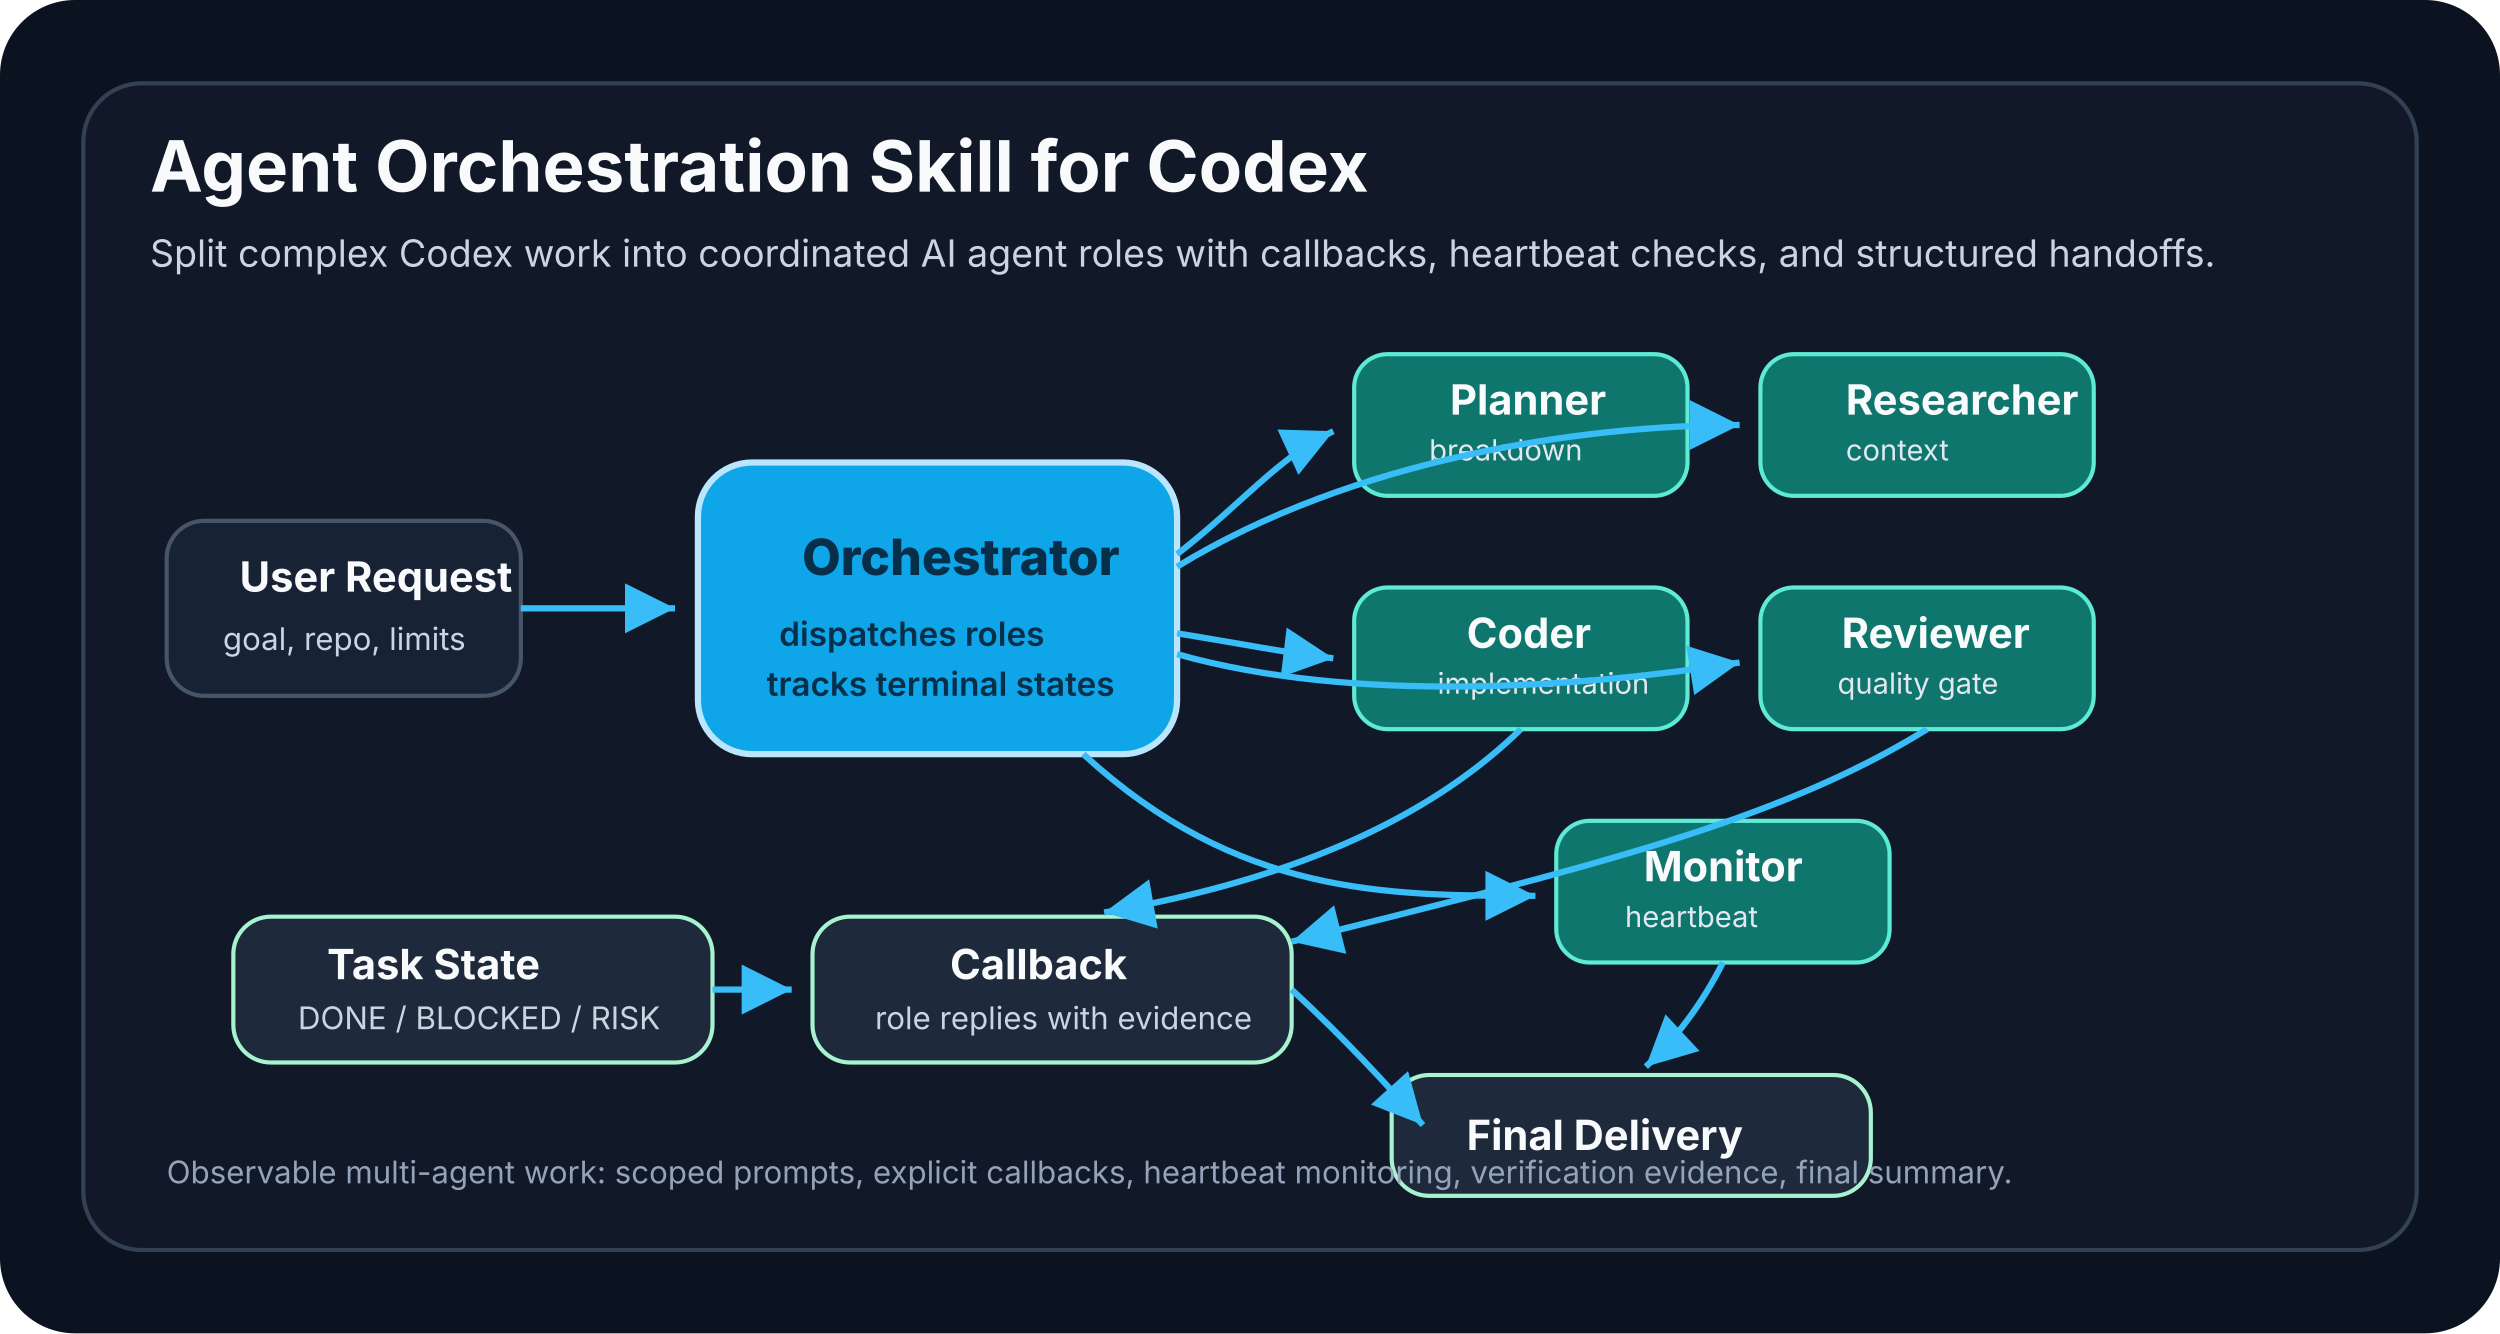
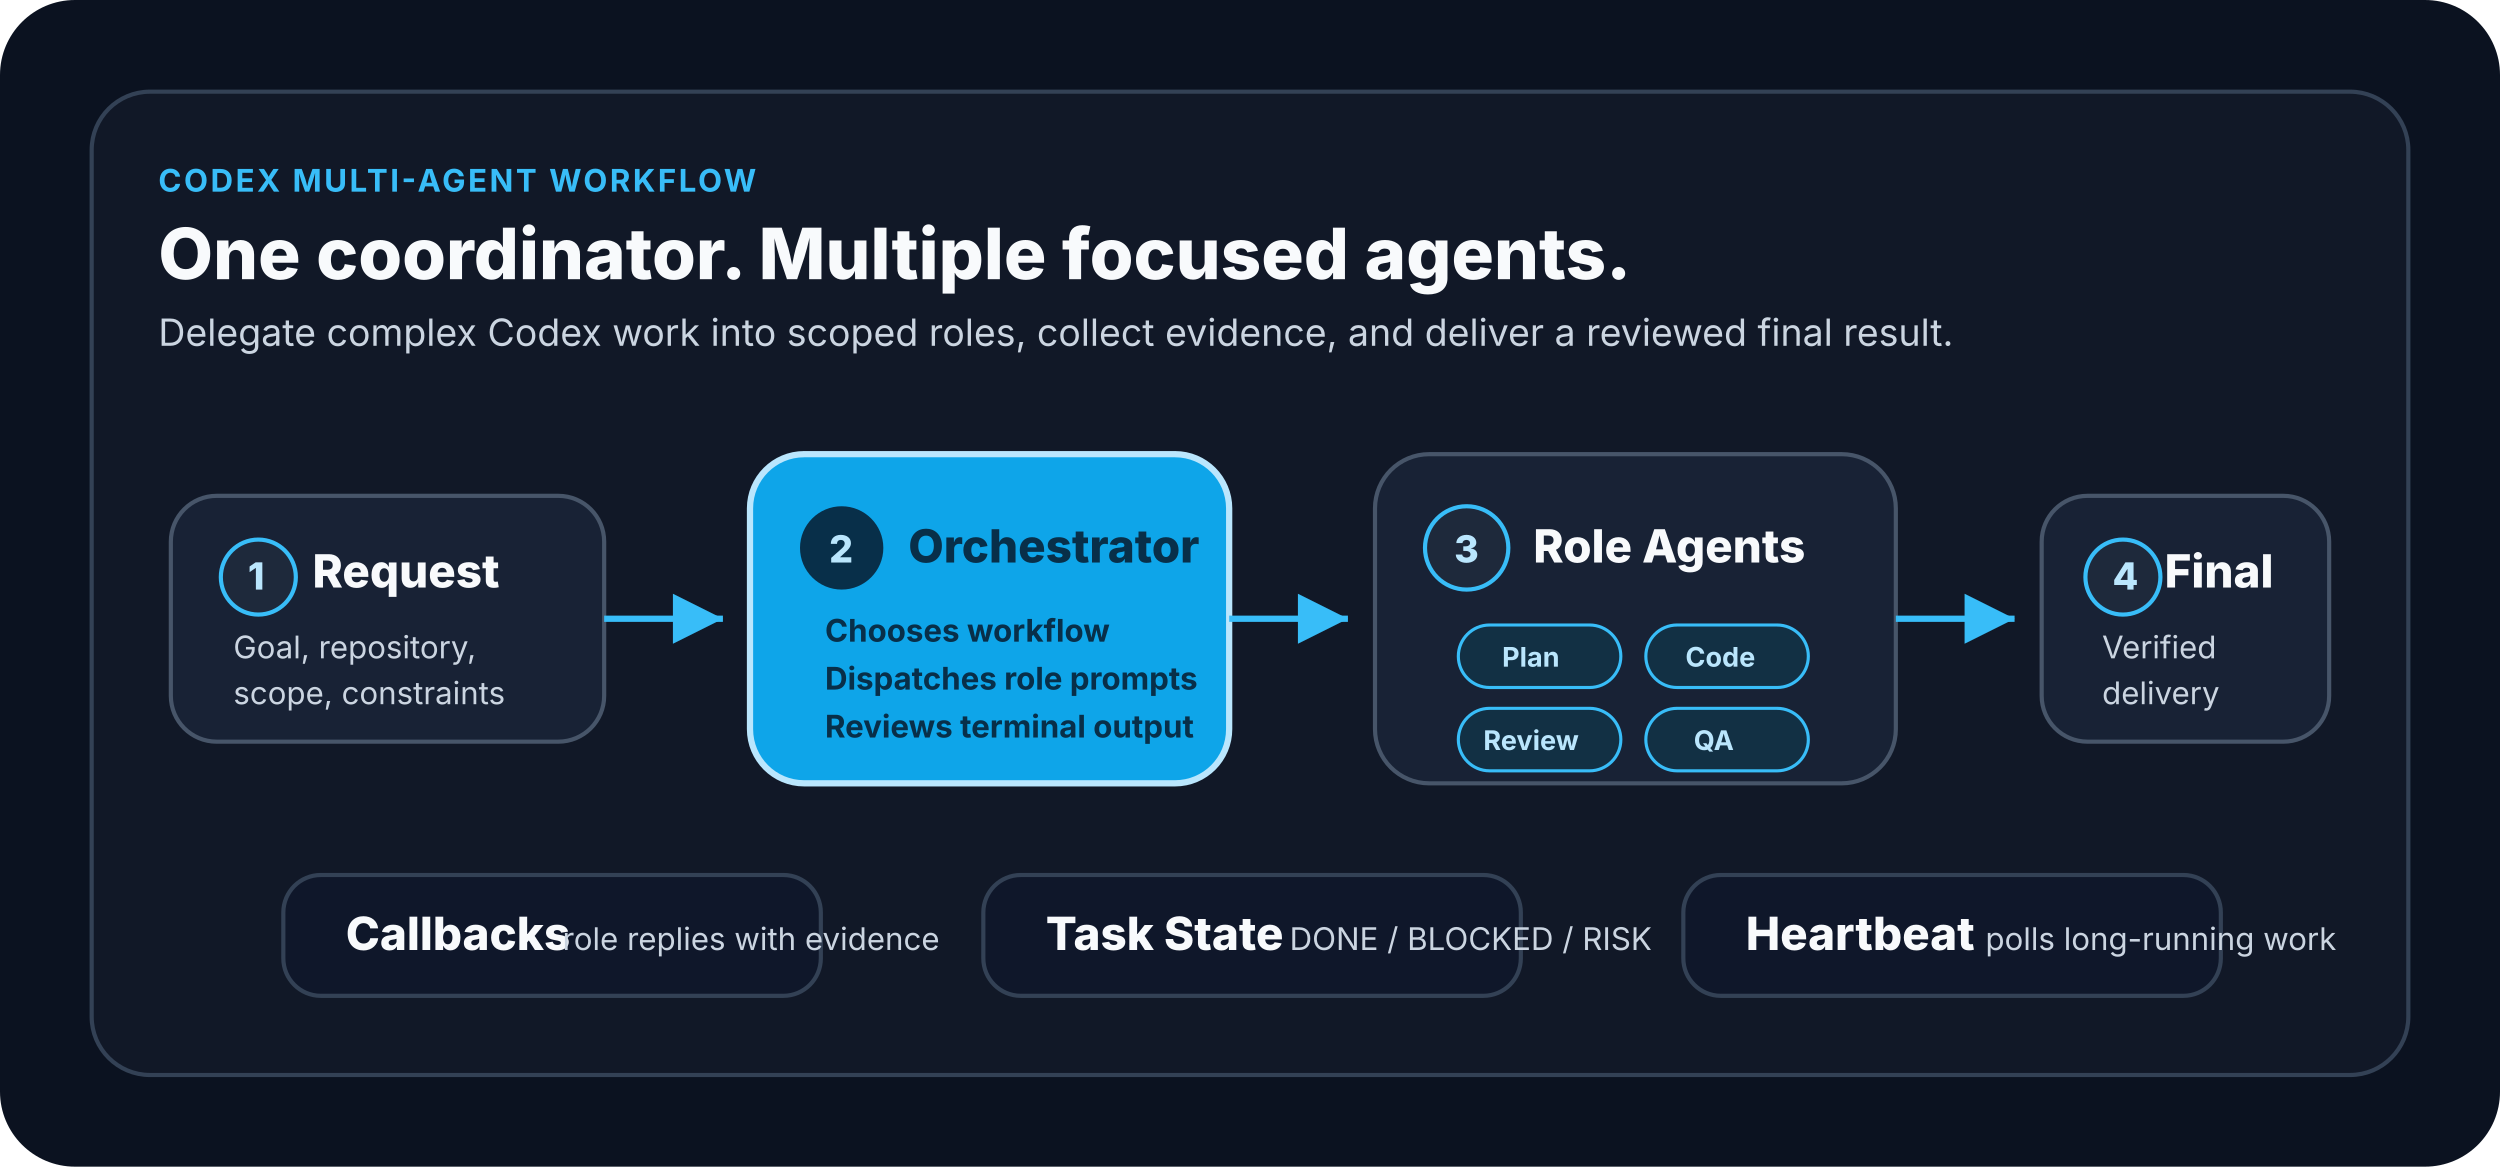
- <svg xmlns="http://www.w3.org/2000/svg" width="1200" height="640" viewBox="0 0 1200 640" fill="none" role="img" aria-labelledby="title desc">
-   <rect width="1200" height="640" rx="36" fill="#0B1220" />
-   <rect x="40" y="40" width="1120" height="560" rx="28" fill="#111827" stroke="#334155" stroke-width="2" />
-   <text x="72" y="92" fill="#F8FAFC" font-family="Inter, ui-sans-serif, system-ui, -apple-system, BlinkMacSystemFont, Segoe UI, sans-serif" font-size="34" font-weight="700">Agent Orchestration Skill for Codex</text>
-   <text x="72" y="128" fill="#CBD5E1" font-family="Inter, ui-sans-serif, system-ui, -apple-system, BlinkMacSystemFont, Segoe UI, sans-serif" font-size="18">Split complex Codex work into coordinated AI agent roles with callbacks, heartbeat checks, and structured handoffs.</text>
+ <svg xmlns="http://www.w3.org/2000/svg" width="1200" height="560" viewBox="0 0 1200 560" fill="none" role="img" aria-labelledby="title desc">
+   <rect width="1200" height="560" rx="36" fill="#0B1220" />
+   <rect x="44" y="44" width="1112" height="472" rx="28" fill="#111827" stroke="#334155" stroke-width="2" />
  <defs>
    <marker id="arrow" markerWidth="12" markerHeight="12" refX="10" refY="6" orient="auto" markerUnits="strokeWidth">
      <path d="M2 2L10 6L2 10" fill="#38BDF8" />
    </marker>
    <style>
      .label { font-family: Inter, ui-sans-serif, system-ui, -apple-system, BlinkMacSystemFont, Segoe UI, sans-serif; }
-       .box { fill: #182235; stroke: #475569; stroke-width: 2; }
-       .role { fill: #0F766E; stroke: #5EEAD4; stroke-width: 2; }
-       .state { fill: #1E293B; stroke: #A7F3D0; stroke-width: 2; }
+       .eyebrow { fill: #38BDF8; font-size: 15px; font-weight: 700; letter-spacing: .08em; }
+       .headline { fill: #F8FAFC; font-size: 34px; font-weight: 800; }
+       .subhead { fill: #CBD5E1; font-size: 18px; }
+       .step { fill: #182235; stroke: #475569; stroke-width: 2; }
+       .stepHot { fill: #0EA5E9; stroke: #BAE6FD; stroke-width: 3; }
+       .support { fill: #0F172A; stroke: #334155; stroke-width: 2; }
+       .title { fill: #F8FAFC; font-size: 22px; font-weight: 800; }
+       .titleDark { fill: #082F49; font-size: 22px; font-weight: 800; }
+       .body { fill: #CBD5E1; font-size: 15px; }
+       .bodyDark { fill: #082F49; font-size: 15px; font-weight: 650; }
+       .pill { fill: #123044; stroke: #38BDF8; stroke-width: 1.5; }
+       .pillText { fill: #BAE6FD; font-size: 13px; font-weight: 700; }
      .line { stroke: #38BDF8; stroke-width: 3; marker-end: url(#arrow); }
-       .muted { fill: #CBD5E1; font-size: 15px; }
-       .title { fill: #F8FAFC; font-size: 20px; font-weight: 700; }
-       .small { fill: #E2E8F0; font-size: 14px; }
    </style>
  </defs>
-   <rect class="box" x="80" y="250" width="170" height="84" rx="18" />
-   <text class="label title" x="115" y="284">User Request</text>
-   <text class="label muted" x="107" y="312">goal, repo, limits</text>
-   <rect x="335" y="222" width="230" height="140" rx="26" fill="#0EA5E9" stroke="#BAE6FD" stroke-width="3" />
-   <text class="label" x="385" y="276" fill="#082F49" font-size="24" font-weight="800">Orchestrator</text>
-   <text class="label" x="374" y="310" fill="#082F49" font-size="16" font-weight="600">dispatches roles</text>
-   <text class="label" x="368" y="334" fill="#082F49" font-size="16" font-weight="600">tracks terminal states</text>
-   <path class="line" d="M250 292H324" />
-   <rect class="role" x="650" y="170" width="160" height="68" rx="16" />
-   <text class="label title" x="696" y="199">Planner</text>
-   <text class="label small" x="686" y="221">breakdown</text>
-   <rect class="role" x="845" y="170" width="160" height="68" rx="16" />
-   <text class="label title" x="886" y="199">Researcher</text>
-   <text class="label small" x="886" y="221">context</text>
-   <rect class="role" x="650" y="282" width="160" height="68" rx="16" />
-   <text class="label title" x="704" y="311">Coder</text>
-   <text class="label small" x="690" y="333">implementation</text>
-   <rect class="role" x="845" y="282" width="160" height="68" rx="16" />
-   <text class="label title" x="884" y="311">Reviewer</text>
-   <text class="label small" x="882" y="333">quality gate</text>
-   <rect class="role" x="747" y="394" width="160" height="68" rx="16" />
-   <text class="label title" x="789" y="423">Monitor</text>
-   <text class="label small" x="780" y="445">heartbeat</text>
-   <path class="line" d="M565 266C596 242 614 219 640 207" />
-   <path class="line" d="M565 272C650 220 760 204 835 204" />
-   <path class="line" d="M565 304C596 309 615 313 640 316" />
-   <path class="line" d="M565 314C650 338 760 330 835 318" />
-   <path class="line" d="M520 362C594 430 665 430 737 430" />
-   <rect class="state" x="112" y="440" width="230" height="70" rx="18" />
-   <text class="label title" x="157" y="470">Task State</text>
-   <text class="label muted" x="143" y="494">DONE / BLOCKED / RISK</text>
-   <rect class="state" x="390" y="440" width="230" height="70" rx="18" />
-   <text class="label title" x="456" y="470">Callback</text>
-   <text class="label muted" x="420" y="494">role replies with evidence</text>
-   <rect class="state" x="668" y="516" width="230" height="58" rx="18" />
-   <text class="label title" x="704" y="552">Final Delivery</text>
-   <path class="line" d="M730 350C690 389 628 421 530 438" />
-   <path class="line" d="M925 350C854 394 764 416 620 452" />
-   <path class="line" d="M827 462C817 482 804 499 790 512" />
-   <path class="line" d="M342 475H380" />
-   <path class="line" d="M620 475C646 499 665 520 683 540" />
-   <text class="label" x="80" y="568" fill="#94A3B8" font-size="15">Observable multi-agent work: scoped prompts, explicit callbacks, heartbeat monitoring, verification evidence, final summary.</text>
+   <text class="label eyebrow" x="76" y="92">CODEX MULTI-AGENT WORKFLOW</text>
+   <text class="label headline" x="76" y="134">One coordinator. Multiple focused agents.</text>
+   <text class="label subhead" x="76" y="166">Delegate complex Codex work into scoped roles, collect evidence, and deliver a reviewed final result.</text>
+   <rect class="step" x="82" y="238" width="208" height="118" rx="22" />
+   <circle cx="124" cy="277" r="18" fill="#1E293B" stroke="#38BDF8" stroke-width="2" />
+   <text class="label" x="119" y="283" fill="#BAE6FD" font-size="18" font-weight="800">1</text>
+   <text class="label title" x="150" y="282">Request</text>
+   <text class="label body" x="112" y="316">Goal, repository,</text>
+   <text class="label body" x="112" y="338">scope, constraints</text>
+   <rect class="stepHot" x="360" y="218" width="230" height="158" rx="26" />
+   <circle cx="404" cy="263" r="20" fill="#082F49" />
+   <text class="label" x="398" y="270" fill="#BAE6FD" font-size="18" font-weight="800">2</text>
+   <text class="label titleDark" x="436" y="270">Orchestrator</text>
+   <text class="label bodyDark" x="396" y="308">Chooses workflow</text>
+   <text class="label bodyDark" x="396" y="331">Dispatches role prompts</text>
+   <text class="label bodyDark" x="396" y="354">Reviews terminal output</text>
+   <rect class="step" x="660" y="218" width="250" height="158" rx="26" />
+   <circle cx="704" cy="263" r="20" fill="#1E293B" stroke="#38BDF8" stroke-width="2" />
+   <text class="label" x="698" y="270" fill="#BAE6FD" font-size="18" font-weight="800">3</text>
+   <text class="label title" x="736" y="270">Role Agents</text>
+   <rect class="pill" x="700" y="300" width="78" height="30" rx="15" />
+   <text class="label pillText" x="721" y="320">Plan</text>
+   <rect class="pill" x="790" y="300" width="78" height="30" rx="15" />
+   <text class="label pillText" x="809" y="320">Code</text>
+   <rect class="pill" x="700" y="340" width="78" height="30" rx="15" />
+   <text class="label pillText" x="712" y="360">Review</text>
+   <rect class="pill" x="790" y="340" width="78" height="30" rx="15" />
+   <text class="label pillText" x="813" y="360">QA</text>
+   <rect class="step" x="980" y="238" width="138" height="118" rx="22" />
+   <circle cx="1019" cy="277" r="18" fill="#1E293B" stroke="#38BDF8" stroke-width="2" />
+   <text class="label" x="1014" y="283" fill="#BAE6FD" font-size="18" font-weight="800">4</text>
+   <text class="label title" x="1039" y="282">Final</text>
+   <text class="label body" x="1009" y="316">Verified</text>
+   <text class="label body" x="1009" y="338">delivery</text>
+   <path class="line" d="M290 297H347" />
+   <path class="line" d="M590 297H647" />
+   <path class="line" d="M910 297H967" />
+   <rect class="support" x="136" y="420" width="258" height="58" rx="18" />
+   <text class="label title" x="166" y="456" font-size="18">Callbacks</text>
+   <text class="label body" x="270" y="456">role replies with evidence</text>
+   <rect class="support" x="472" y="420" width="258" height="58" rx="18" />
+   <text class="label title" x="502" y="456" font-size="18">Task State</text>
+   <text class="label body" x="619" y="456">DONE / BLOCKED / RISK</text>
+   <rect class="support" x="808" y="420" width="258" height="58" rx="18" />
+   <text class="label title" x="838" y="456" font-size="18">Heartbeat</text>
+   <text class="label body" x="953" y="456">polls long-running work</text>
</svg>
